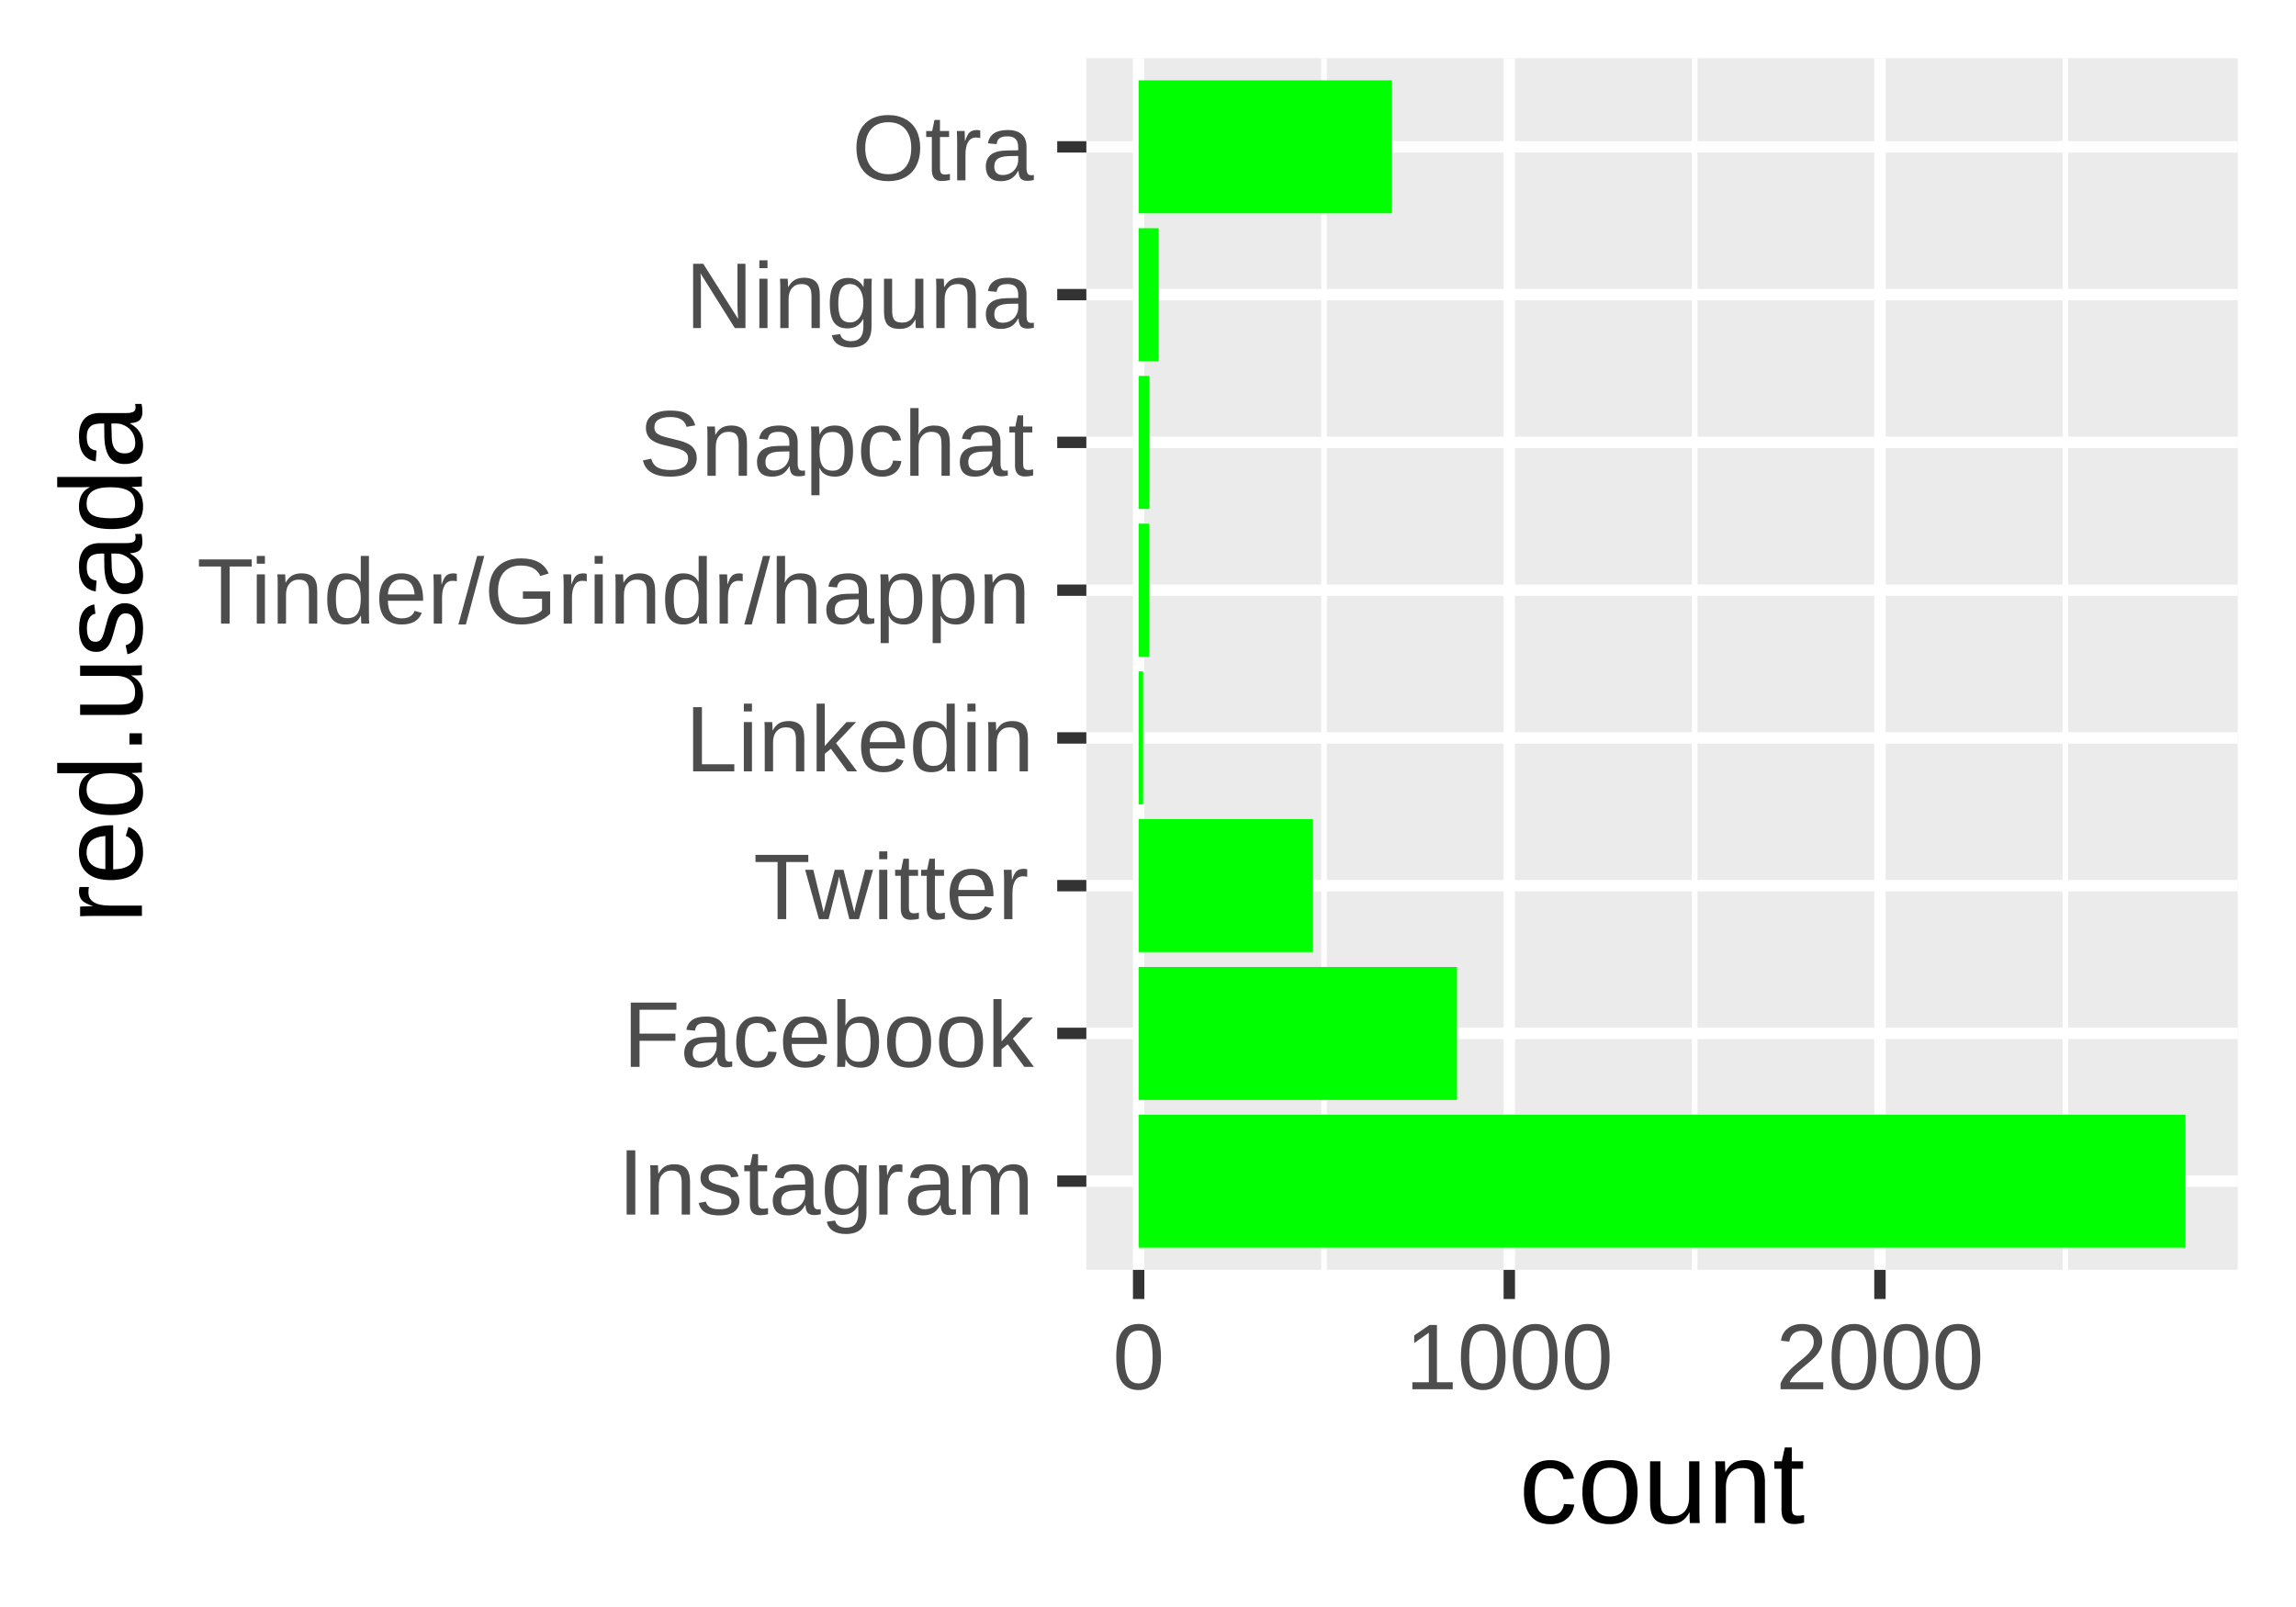
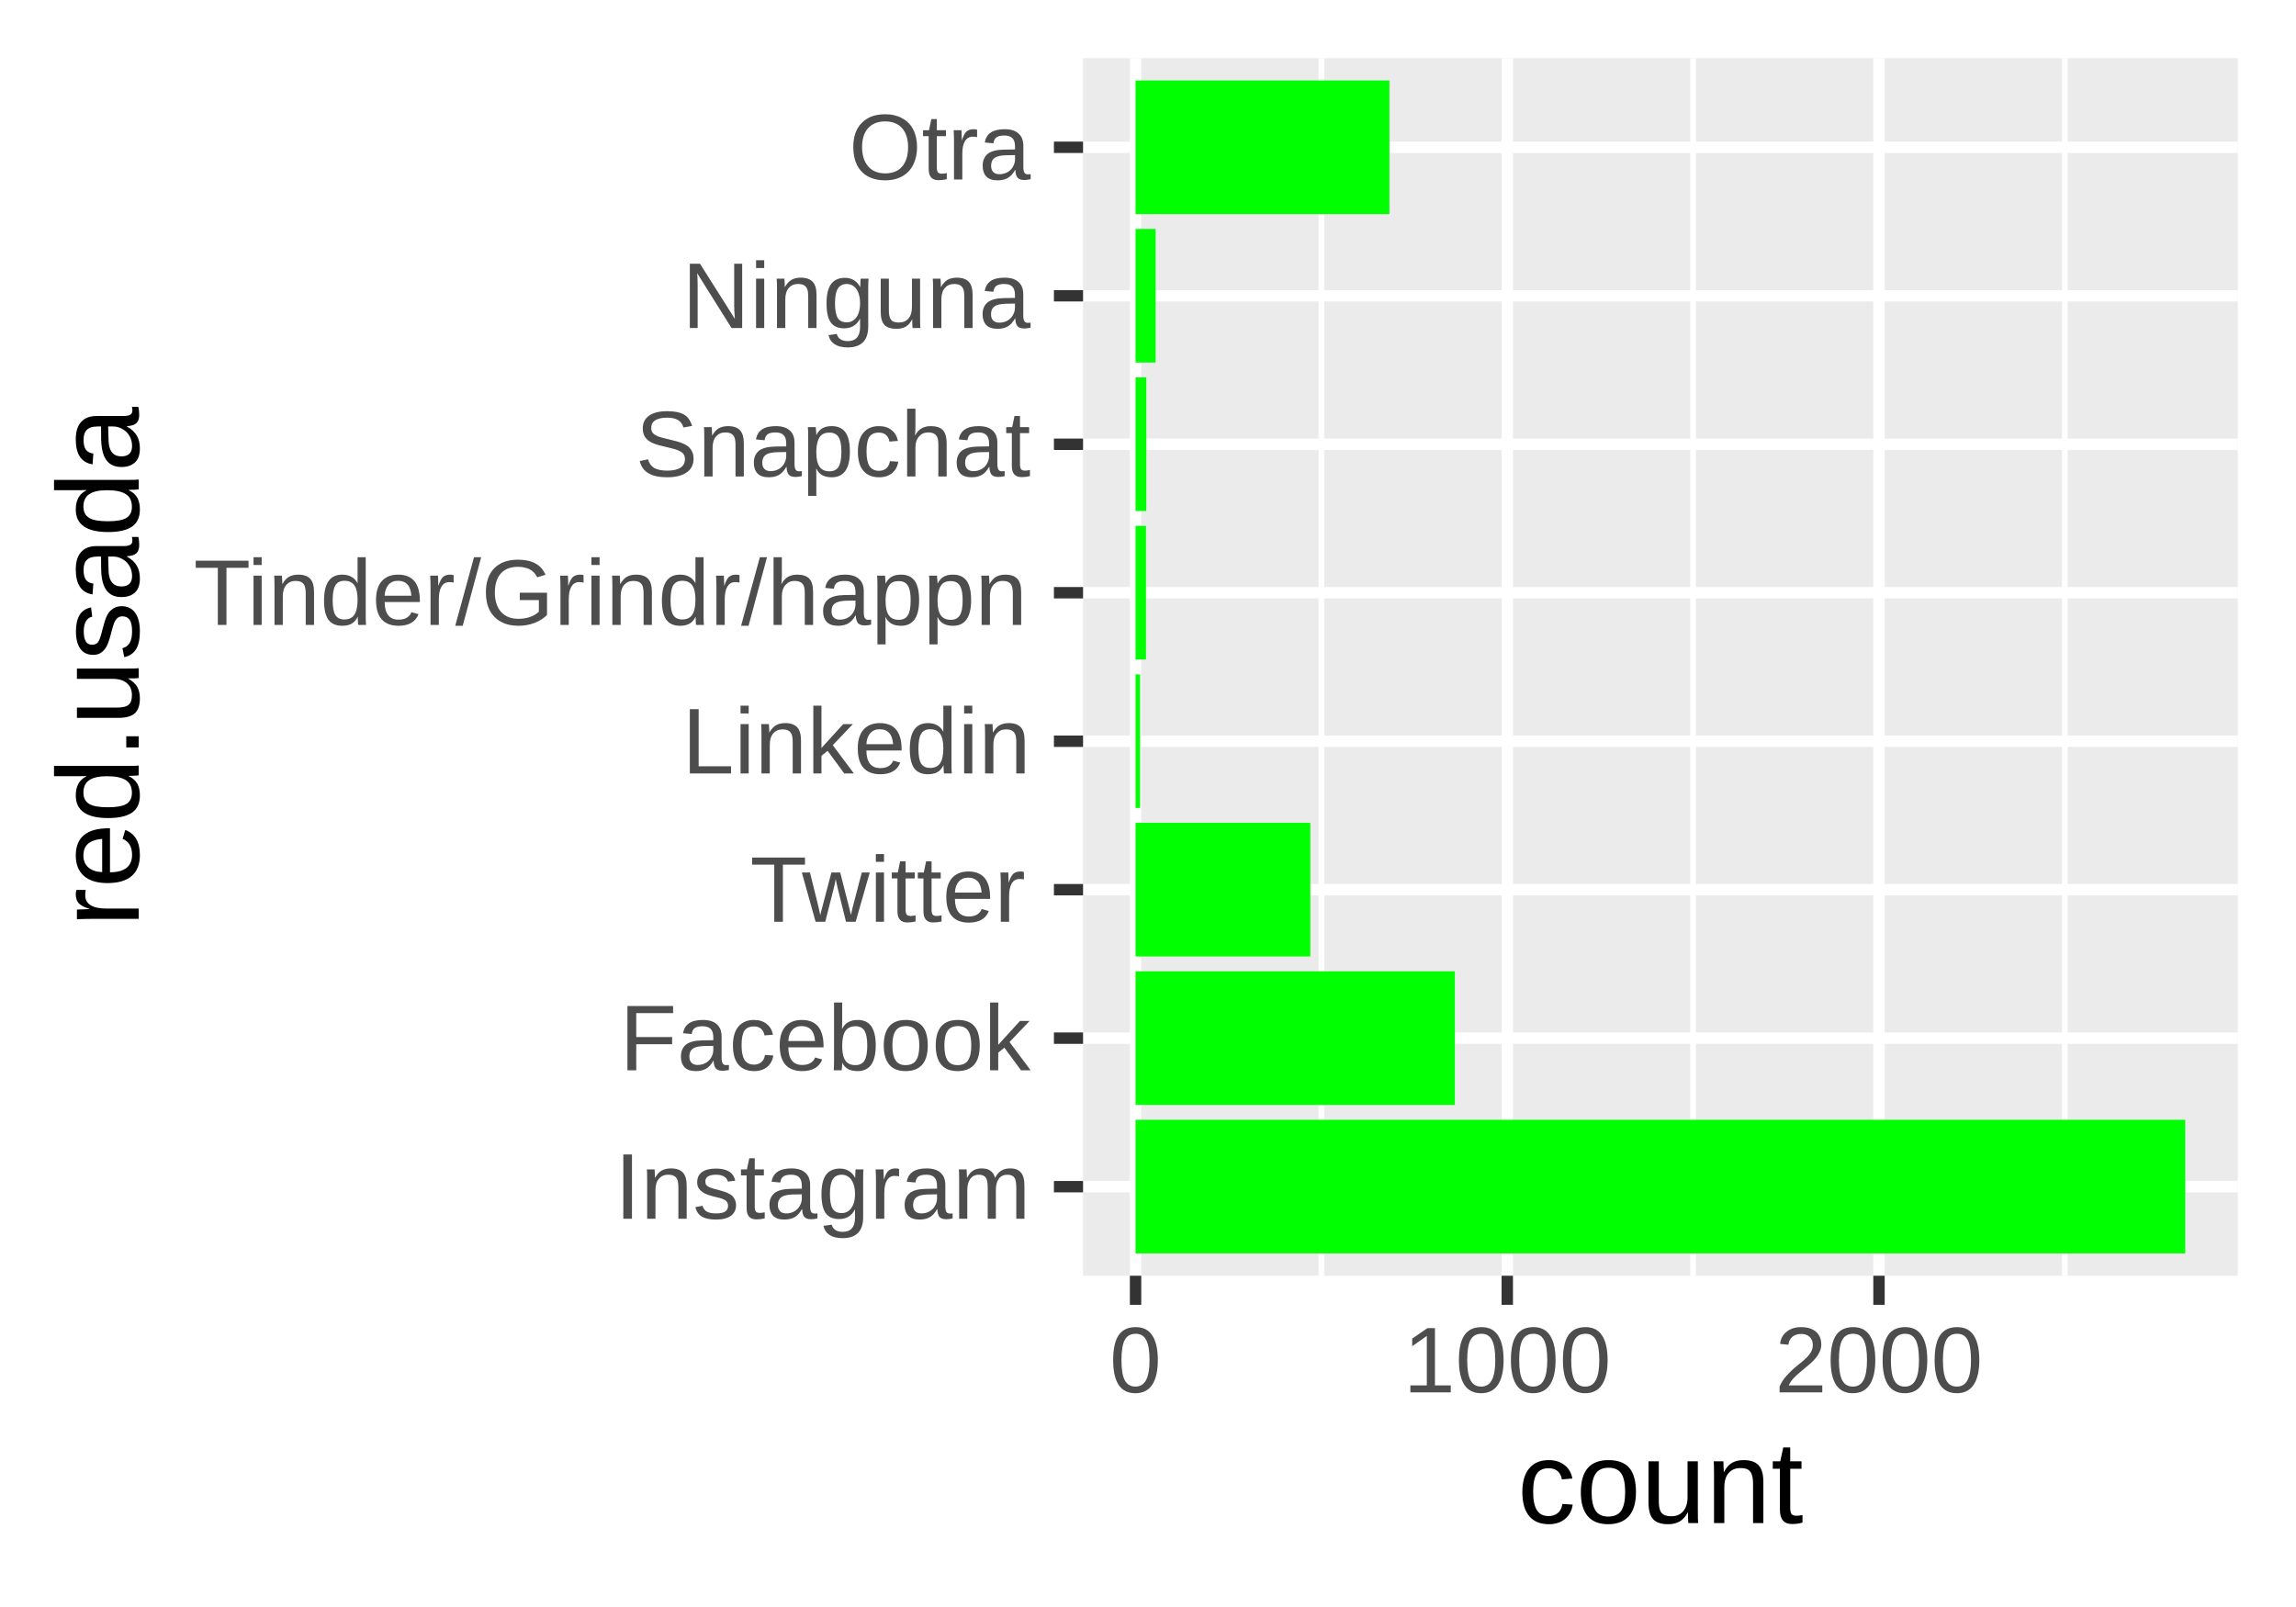
<svg xmlns="http://www.w3.org/2000/svg" viewBox="0 0 216.00 151.20">
  <defs>
    <style type="text/css">
    line, polyline, polygon, path, rect, circle {
      fill: none;
      stroke: #000000;
      stroke-linecap: round;
      stroke-linejoin: round;
      stroke-miterlimit: 10.00;
    }
  </style>
  </defs>
  <rect width="100%" height="100%" style="stroke: none; fill: #FFFFFF;" />
  <rect x="0.00" y="0.00" width="216.00" height="151.20" style="stroke-width: 1.07; stroke: #FFFFFF; fill: #FFFFFF;" />
  <defs>
-     <clipPath id="cpMTAyLjIwfDIxMC41MnwxMTkuNDh8NS40OA==">
-       <rect x="102.20" y="5.48" width="108.32" height="114.00" />
+     <clipPath id="cpMTAxLjg5fDIxMC41MnwxMjAuMDN8NS40OA==">
+       <rect x="101.89" y="5.48" width="108.63" height="114.55" />
    </clipPath>
  </defs>
-   <rect x="102.20" y="5.48" width="108.32" height="114.00" style="stroke-width: 1.07; stroke: none; fill: #EBEBEB;" clip-path="url(#cpMTAyLjIwfDIxMC41MnwxMTkuNDh8NS40OA==)" />
-   <polyline points="124.56,119.48 124.56,5.48 " style="stroke-width: 0.53; stroke: #FFFFFF; stroke-linecap: butt;" clip-path="url(#cpMTAyLjIwfDIxMC41MnwxMTkuNDh8NS40OA==)" />
-   <polyline points="159.43,119.48 159.43,5.48 " style="stroke-width: 0.53; stroke: #FFFFFF; stroke-linecap: butt;" clip-path="url(#cpMTAyLjIwfDIxMC41MnwxMTkuNDh8NS40OA==)" />
-   <polyline points="194.30,119.48 194.30,5.48 " style="stroke-width: 0.53; stroke: #FFFFFF; stroke-linecap: butt;" clip-path="url(#cpMTAyLjIwfDIxMC41MnwxMTkuNDh8NS40OA==)" />
-   <polyline points="102.20,111.13 210.52,111.13 " style="stroke-width: 1.07; stroke: #FFFFFF; stroke-linecap: butt;" clip-path="url(#cpMTAyLjIwfDIxMC41MnwxMTkuNDh8NS40OA==)" />
-   <polyline points="102.20,97.23 210.52,97.23 " style="stroke-width: 1.07; stroke: #FFFFFF; stroke-linecap: butt;" clip-path="url(#cpMTAyLjIwfDIxMC41MnwxMTkuNDh8NS40OA==)" />
-   <polyline points="102.20,83.33 210.52,83.33 " style="stroke-width: 1.07; stroke: #FFFFFF; stroke-linecap: butt;" clip-path="url(#cpMTAyLjIwfDIxMC41MnwxMTkuNDh8NS40OA==)" />
-   <polyline points="102.20,69.43 210.52,69.43 " style="stroke-width: 1.07; stroke: #FFFFFF; stroke-linecap: butt;" clip-path="url(#cpMTAyLjIwfDIxMC41MnwxMTkuNDh8NS40OA==)" />
-   <polyline points="102.20,55.53 210.52,55.53 " style="stroke-width: 1.07; stroke: #FFFFFF; stroke-linecap: butt;" clip-path="url(#cpMTAyLjIwfDIxMC41MnwxMTkuNDh8NS40OA==)" />
-   <polyline points="102.20,41.62 210.52,41.62 " style="stroke-width: 1.07; stroke: #FFFFFF; stroke-linecap: butt;" clip-path="url(#cpMTAyLjIwfDIxMC41MnwxMTkuNDh8NS40OA==)" />
-   <polyline points="102.20,27.72 210.52,27.72 " style="stroke-width: 1.07; stroke: #FFFFFF; stroke-linecap: butt;" clip-path="url(#cpMTAyLjIwfDIxMC41MnwxMTkuNDh8NS40OA==)" />
-   <polyline points="102.20,13.82 210.52,13.82 " style="stroke-width: 1.07; stroke: #FFFFFF; stroke-linecap: butt;" clip-path="url(#cpMTAyLjIwfDIxMC41MnwxMTkuNDh8NS40OA==)" />
-   <polyline points="107.12,119.48 107.12,5.48 " style="stroke-width: 1.07; stroke: #FFFFFF; stroke-linecap: butt;" clip-path="url(#cpMTAyLjIwfDIxMC41MnwxMTkuNDh8NS40OA==)" />
-   <polyline points="141.99,119.48 141.99,5.48 " style="stroke-width: 1.07; stroke: #FFFFFF; stroke-linecap: butt;" clip-path="url(#cpMTAyLjIwfDIxMC41MnwxMTkuNDh8NS40OA==)" />
-   <polyline points="176.86,119.48 176.86,5.48 " style="stroke-width: 1.07; stroke: #FFFFFF; stroke-linecap: butt;" clip-path="url(#cpMTAyLjIwfDIxMC41MnwxMTkuNDh8NS40OA==)" />
-   <rect x="107.12" y="104.88" width="98.48" height="12.51" style="stroke-width: 1.07; stroke: none; stroke-linecap: square; stroke-linejoin: miter; fill: #00FF00;" clip-path="url(#cpMTAyLjIwfDIxMC41MnwxMTkuNDh8NS40OA==)" />
-   <rect x="107.12" y="90.98" width="29.95" height="12.51" style="stroke-width: 1.07; stroke: none; stroke-linecap: square; stroke-linejoin: miter; fill: #00FF00;" clip-path="url(#cpMTAyLjIwfDIxMC41MnwxMTkuNDh8NS40OA==)" />
-   <rect x="107.12" y="77.07" width="16.39" height="12.51" style="stroke-width: 1.07; stroke: none; stroke-linecap: square; stroke-linejoin: miter; fill: #00FF00;" clip-path="url(#cpMTAyLjIwfDIxMC41MnwxMTkuNDh8NS40OA==)" />
-   <rect x="107.12" y="63.17" width="0.42" height="12.51" style="stroke-width: 1.07; stroke: none; stroke-linecap: square; stroke-linejoin: miter; fill: #00FF00;" clip-path="url(#cpMTAyLjIwfDIxMC41MnwxMTkuNDh8NS40OA==)" />
-   <rect x="107.12" y="49.27" width="0.98" height="12.51" style="stroke-width: 1.07; stroke: none; stroke-linecap: square; stroke-linejoin: miter; fill: #00FF00;" clip-path="url(#cpMTAyLjIwfDIxMC41MnwxMTkuNDh8NS40OA==)" />
-   <rect x="107.12" y="35.37" width="1.01" height="12.51" style="stroke-width: 1.07; stroke: none; stroke-linecap: square; stroke-linejoin: miter; fill: #00FF00;" clip-path="url(#cpMTAyLjIwfDIxMC41MnwxMTkuNDh8NS40OA==)" />
-   <rect x="107.12" y="21.47" width="1.88" height="12.51" style="stroke-width: 1.07; stroke: none; stroke-linecap: square; stroke-linejoin: miter; fill: #00FF00;" clip-path="url(#cpMTAyLjIwfDIxMC41MnwxMTkuNDh8NS40OA==)" />
-   <rect x="107.12" y="7.56" width="23.82" height="12.51" style="stroke-width: 1.07; stroke: none; stroke-linecap: square; stroke-linejoin: miter; fill: #00FF00;" clip-path="url(#cpMTAyLjIwfDIxMC41MnwxMTkuNDh8NS40OA==)" />
+   <rect x="101.89" y="5.48" width="108.63" height="114.55" style="stroke-width: 1.07; stroke: none; fill: #EBEBEB;" clip-path="url(#cpMTAxLjg5fDIxMC41MnwxMjAuMDN8NS40OA==)" />
+   <polyline points="124.31,120.03 124.31,5.48 " style="stroke-width: 0.53; stroke: #FFFFFF; stroke-linecap: butt;" clip-path="url(#cpMTAxLjg5fDIxMC41MnwxMjAuMDN8NS40OA==)" />
+   <polyline points="159.28,120.03 159.28,5.48 " style="stroke-width: 0.53; stroke: #FFFFFF; stroke-linecap: butt;" clip-path="url(#cpMTAxLjg5fDIxMC41MnwxMjAuMDN8NS40OA==)" />
+   <polyline points="194.25,120.03 194.25,5.48 " style="stroke-width: 0.53; stroke: #FFFFFF; stroke-linecap: butt;" clip-path="url(#cpMTAxLjg5fDIxMC41MnwxMjAuMDN8NS40OA==)" />
+   <polyline points="101.89,111.65 210.52,111.65 " style="stroke-width: 1.07; stroke: #FFFFFF; stroke-linecap: butt;" clip-path="url(#cpMTAxLjg5fDIxMC41MnwxMjAuMDN8NS40OA==)" />
+   <polyline points="101.89,97.68 210.52,97.68 " style="stroke-width: 1.07; stroke: #FFFFFF; stroke-linecap: butt;" clip-path="url(#cpMTAxLjg5fDIxMC41MnwxMjAuMDN8NS40OA==)" />
+   <polyline points="101.89,83.71 210.52,83.71 " style="stroke-width: 1.07; stroke: #FFFFFF; stroke-linecap: butt;" clip-path="url(#cpMTAxLjg5fDIxMC41MnwxMjAuMDN8NS40OA==)" />
+   <polyline points="101.89,69.74 210.52,69.74 " style="stroke-width: 1.07; stroke: #FFFFFF; stroke-linecap: butt;" clip-path="url(#cpMTAxLjg5fDIxMC41MnwxMjAuMDN8NS40OA==)" />
+   <polyline points="101.89,55.77 210.52,55.77 " style="stroke-width: 1.07; stroke: #FFFFFF; stroke-linecap: butt;" clip-path="url(#cpMTAxLjg5fDIxMC41MnwxMjAuMDN8NS40OA==)" />
+   <polyline points="101.89,41.80 210.52,41.80 " style="stroke-width: 1.07; stroke: #FFFFFF; stroke-linecap: butt;" clip-path="url(#cpMTAxLjg5fDIxMC41MnwxMjAuMDN8NS40OA==)" />
+   <polyline points="101.89,27.83 210.52,27.83 " style="stroke-width: 1.07; stroke: #FFFFFF; stroke-linecap: butt;" clip-path="url(#cpMTAxLjg5fDIxMC41MnwxMjAuMDN8NS40OA==)" />
+   <polyline points="101.89,13.86 210.52,13.86 " style="stroke-width: 1.07; stroke: #FFFFFF; stroke-linecap: butt;" clip-path="url(#cpMTAxLjg5fDIxMC41MnwxMjAuMDN8NS40OA==)" />
+   <polyline points="106.83,120.03 106.83,5.48 " style="stroke-width: 1.07; stroke: #FFFFFF; stroke-linecap: butt;" clip-path="url(#cpMTAxLjg5fDIxMC41MnwxMjAuMDN8NS40OA==)" />
+   <polyline points="141.80,120.03 141.80,5.48 " style="stroke-width: 1.07; stroke: #FFFFFF; stroke-linecap: butt;" clip-path="url(#cpMTAxLjg5fDIxMC41MnwxMjAuMDN8NS40OA==)" />
+   <polyline points="176.77,120.03 176.77,5.48 " style="stroke-width: 1.07; stroke: #FFFFFF; stroke-linecap: butt;" clip-path="url(#cpMTAxLjg5fDIxMC41MnwxMjAuMDN8NS40OA==)" />
+   <rect x="106.83" y="105.36" width="98.75" height="12.57" style="stroke-width: 1.07; stroke: none; stroke-linecap: square; stroke-linejoin: miter; fill: #00FF00;" clip-path="url(#cpMTAxLjg5fDIxMC41MnwxMjAuMDN8NS40OA==)" />
+   <rect x="106.83" y="91.39" width="30.04" height="12.57" style="stroke-width: 1.07; stroke: none; stroke-linecap: square; stroke-linejoin: miter; fill: #00FF00;" clip-path="url(#cpMTAxLjg5fDIxMC41MnwxMjAuMDN8NS40OA==)" />
+   <rect x="106.83" y="77.42" width="16.44" height="12.57" style="stroke-width: 1.07; stroke: none; stroke-linecap: square; stroke-linejoin: miter; fill: #00FF00;" clip-path="url(#cpMTAxLjg5fDIxMC41MnwxMjAuMDN8NS40OA==)" />
+   <rect x="106.83" y="63.45" width="0.42" height="12.57" style="stroke-width: 1.07; stroke: none; stroke-linecap: square; stroke-linejoin: miter; fill: #00FF00;" clip-path="url(#cpMTAxLjg5fDIxMC41MnwxMjAuMDN8NS40OA==)" />
+   <rect x="106.83" y="49.48" width="0.98" height="12.57" style="stroke-width: 1.07; stroke: none; stroke-linecap: square; stroke-linejoin: miter; fill: #00FF00;" clip-path="url(#cpMTAxLjg5fDIxMC41MnwxMjAuMDN8NS40OA==)" />
+   <rect x="106.83" y="35.51" width="1.01" height="12.57" style="stroke-width: 1.07; stroke: none; stroke-linecap: square; stroke-linejoin: miter; fill: #00FF00;" clip-path="url(#cpMTAxLjg5fDIxMC41MnwxMjAuMDN8NS40OA==)" />
+   <rect x="106.83" y="21.54" width="1.89" height="12.57" style="stroke-width: 1.07; stroke: none; stroke-linecap: square; stroke-linejoin: miter; fill: #00FF00;" clip-path="url(#cpMTAxLjg5fDIxMC41MnwxMjAuMDN8NS40OA==)" />
+   <rect x="106.83" y="7.57" width="23.88" height="12.57" style="stroke-width: 1.07; stroke: none; stroke-linecap: square; stroke-linejoin: miter; fill: #00FF00;" clip-path="url(#cpMTAxLjg5fDIxMC41MnwxMjAuMDN8NS40OA==)" />
  <defs>
    <clipPath id="cpMC4wMHwyMTYuMDB8MTUxLjIwfDAuMDA=">
      <rect x="0.00" y="0.00" width="216.00" height="151.20" />
    </clipPath>
  </defs>
  <g clip-path="url(#cpMC4wMHwyMTYuMDB8MTUxLjIwfDAuMDA=)">
-     <text x="58.14" y="114.28" style="font-size: 8.80px; fill: #4D4D4D; font-family: Arial;" textLength="39.13px" lengthAdjust="spacingAndGlyphs">Instagram</text>
+     <text x="57.83" y="114.67" style="font-size: 8.80px; fill: #4D4D4D; font-family: Arimo;" textLength="39.13px" lengthAdjust="spacingAndGlyphs">Instagram</text>
  </g>
  <g clip-path="url(#cpMC4wMHwyMTYuMDB8MTUxLjIwfDAuMDA=)">
-     <text x="58.62" y="100.38" style="font-size: 8.80px; fill: #4D4D4D; font-family: Arial;" textLength="38.65px" lengthAdjust="spacingAndGlyphs">Facebook</text>
+     <text x="58.31" y="100.70" style="font-size: 8.80px; fill: #4D4D4D; font-family: Arimo;" textLength="38.65px" lengthAdjust="spacingAndGlyphs">Facebook</text>
  </g>
  <g clip-path="url(#cpMC4wMHwyMTYuMDB8MTUxLjIwfDAuMDA=)">
-     <text x="70.87" y="86.48" style="font-size: 8.80px; fill: #4D4D4D; font-family: Arial;" textLength="26.40px" lengthAdjust="spacingAndGlyphs">Twitter</text>
+     <text x="70.56" y="86.73" style="font-size: 8.80px; fill: #4D4D4D; font-family: Arimo;" textLength="26.40px" lengthAdjust="spacingAndGlyphs">Twitter</text>
  </g>
  <g clip-path="url(#cpMC4wMHwyMTYuMDB8MTUxLjIwfDAuMDA=)">
-     <text x="64.49" y="72.58" style="font-size: 8.80px; fill: #4D4D4D; font-family: Arial;" textLength="32.78px" lengthAdjust="spacingAndGlyphs">Linkedin</text>
+     <text x="64.18" y="72.77" style="font-size: 8.80px; fill: #4D4D4D; font-family: Arimo;" textLength="32.78px" lengthAdjust="spacingAndGlyphs">Linkedin</text>
  </g>
  <g clip-path="url(#cpMC4wMHwyMTYuMDB8MTUxLjIwfDAuMDA=)">
-     <text x="18.51" y="58.68" style="font-size: 8.80px; fill: #4D4D4D; font-family: Arial;" textLength="78.75px" lengthAdjust="spacingAndGlyphs">Tinder/Grindr/happn</text>
+     <text x="18.21" y="58.80" style="font-size: 8.80px; fill: #4D4D4D; font-family: Arimo;" textLength="78.75px" lengthAdjust="spacingAndGlyphs">Tinder/Grindr/happn</text>
  </g>
  <g clip-path="url(#cpMC4wMHwyMTYuMDB8MTUxLjIwfDAuMDA=)">
-     <text x="60.08" y="44.77" style="font-size: 8.80px; fill: #4D4D4D; font-family: Arial;" textLength="37.19px" lengthAdjust="spacingAndGlyphs">Snapchat</text>
+     <text x="59.78" y="44.83" style="font-size: 8.80px; fill: #4D4D4D; font-family: Arimo;" textLength="37.19px" lengthAdjust="spacingAndGlyphs">Snapchat</text>
  </g>
  <g clip-path="url(#cpMC4wMHwyMTYuMDB8MTUxLjIwfDAuMDA=)">
-     <text x="64.49" y="30.87" style="font-size: 8.80px; fill: #4D4D4D; font-family: Arial;" textLength="32.78px" lengthAdjust="spacingAndGlyphs">Ninguna</text>
+     <text x="64.18" y="30.86" style="font-size: 8.80px; fill: #4D4D4D; font-family: Arimo;" textLength="32.78px" lengthAdjust="spacingAndGlyphs">Ninguna</text>
  </g>
  <g clip-path="url(#cpMC4wMHwyMTYuMDB8MTUxLjIwfDAuMDA=)">
-     <text x="80.15" y="16.97" style="font-size: 8.80px; fill: #4D4D4D; font-family: Arial;" textLength="17.11px" lengthAdjust="spacingAndGlyphs">Otra</text>
+     <text x="79.85" y="16.89" style="font-size: 8.80px; fill: #4D4D4D; font-family: Arimo;" textLength="17.11px" lengthAdjust="spacingAndGlyphs">Otra</text>
  </g>
-   <polyline points="99.46,111.13 102.20,111.13 " style="stroke-width: 1.07; stroke: #333333; stroke-linecap: butt;" clip-path="url(#cpMC4wMHwyMTYuMDB8MTUxLjIwfDAuMDA=)" />
-   <polyline points="99.46,97.23 102.20,97.23 " style="stroke-width: 1.07; stroke: #333333; stroke-linecap: butt;" clip-path="url(#cpMC4wMHwyMTYuMDB8MTUxLjIwfDAuMDA=)" />
-   <polyline points="99.46,83.33 102.20,83.33 " style="stroke-width: 1.07; stroke: #333333; stroke-linecap: butt;" clip-path="url(#cpMC4wMHwyMTYuMDB8MTUxLjIwfDAuMDA=)" />
-   <polyline points="99.46,69.43 102.20,69.43 " style="stroke-width: 1.07; stroke: #333333; stroke-linecap: butt;" clip-path="url(#cpMC4wMHwyMTYuMDB8MTUxLjIwfDAuMDA=)" />
-   <polyline points="99.46,55.53 102.20,55.53 " style="stroke-width: 1.07; stroke: #333333; stroke-linecap: butt;" clip-path="url(#cpMC4wMHwyMTYuMDB8MTUxLjIwfDAuMDA=)" />
-   <polyline points="99.46,41.62 102.20,41.62 " style="stroke-width: 1.07; stroke: #333333; stroke-linecap: butt;" clip-path="url(#cpMC4wMHwyMTYuMDB8MTUxLjIwfDAuMDA=)" />
-   <polyline points="99.46,27.72 102.20,27.72 " style="stroke-width: 1.07; stroke: #333333; stroke-linecap: butt;" clip-path="url(#cpMC4wMHwyMTYuMDB8MTUxLjIwfDAuMDA=)" />
-   <polyline points="99.46,13.82 102.20,13.82 " style="stroke-width: 1.07; stroke: #333333; stroke-linecap: butt;" clip-path="url(#cpMC4wMHwyMTYuMDB8MTUxLjIwfDAuMDA=)" />
-   <polyline points="107.12,122.22 107.12,119.48 " style="stroke-width: 1.07; stroke: #333333; stroke-linecap: butt;" clip-path="url(#cpMC4wMHwyMTYuMDB8MTUxLjIwfDAuMDA=)" />
-   <polyline points="141.99,122.22 141.99,119.48 " style="stroke-width: 1.07; stroke: #333333; stroke-linecap: butt;" clip-path="url(#cpMC4wMHwyMTYuMDB8MTUxLjIwfDAuMDA=)" />
-   <polyline points="176.86,122.22 176.86,119.48 " style="stroke-width: 1.07; stroke: #333333; stroke-linecap: butt;" clip-path="url(#cpMC4wMHwyMTYuMDB8MTUxLjIwfDAuMDA=)" />
+   <polyline points="99.15,111.65 101.89,111.65 " style="stroke-width: 1.07; stroke: #333333; stroke-linecap: butt;" clip-path="url(#cpMC4wMHwyMTYuMDB8MTUxLjIwfDAuMDA=)" />
+   <polyline points="99.15,97.68 101.89,97.68 " style="stroke-width: 1.07; stroke: #333333; stroke-linecap: butt;" clip-path="url(#cpMC4wMHwyMTYuMDB8MTUxLjIwfDAuMDA=)" />
+   <polyline points="99.15,83.71 101.89,83.71 " style="stroke-width: 1.07; stroke: #333333; stroke-linecap: butt;" clip-path="url(#cpMC4wMHwyMTYuMDB8MTUxLjIwfDAuMDA=)" />
+   <polyline points="99.15,69.74 101.89,69.74 " style="stroke-width: 1.07; stroke: #333333; stroke-linecap: butt;" clip-path="url(#cpMC4wMHwyMTYuMDB8MTUxLjIwfDAuMDA=)" />
+   <polyline points="99.15,55.77 101.89,55.77 " style="stroke-width: 1.07; stroke: #333333; stroke-linecap: butt;" clip-path="url(#cpMC4wMHwyMTYuMDB8MTUxLjIwfDAuMDA=)" />
+   <polyline points="99.15,41.80 101.89,41.80 " style="stroke-width: 1.07; stroke: #333333; stroke-linecap: butt;" clip-path="url(#cpMC4wMHwyMTYuMDB8MTUxLjIwfDAuMDA=)" />
+   <polyline points="99.15,27.83 101.89,27.83 " style="stroke-width: 1.07; stroke: #333333; stroke-linecap: butt;" clip-path="url(#cpMC4wMHwyMTYuMDB8MTUxLjIwfDAuMDA=)" />
+   <polyline points="99.15,13.86 101.89,13.86 " style="stroke-width: 1.07; stroke: #333333; stroke-linecap: butt;" clip-path="url(#cpMC4wMHwyMTYuMDB8MTUxLjIwfDAuMDA=)" />
+   <polyline points="106.83,122.77 106.83,120.03 " style="stroke-width: 1.07; stroke: #333333; stroke-linecap: butt;" clip-path="url(#cpMC4wMHwyMTYuMDB8MTUxLjIwfDAuMDA=)" />
+   <polyline points="141.80,122.77 141.80,120.03 " style="stroke-width: 1.07; stroke: #333333; stroke-linecap: butt;" clip-path="url(#cpMC4wMHwyMTYuMDB8MTUxLjIwfDAuMDA=)" />
+   <polyline points="176.77,122.77 176.77,120.03 " style="stroke-width: 1.07; stroke: #333333; stroke-linecap: butt;" clip-path="url(#cpMC4wMHwyMTYuMDB8MTUxLjIwfDAuMDA=)" />
  <g clip-path="url(#cpMC4wMHwyMTYuMDB8MTUxLjIwfDAuMDA=)">
-     <text x="104.67" y="130.71" style="font-size: 8.80px; fill: #4D4D4D; font-family: Arial;" textLength="4.89px" lengthAdjust="spacingAndGlyphs">0</text>
+     <text x="104.38" y="131.01" style="font-size: 8.80px; fill: #4D4D4D; font-family: Arimo;" textLength="4.89px" lengthAdjust="spacingAndGlyphs">0</text>
  </g>
  <g clip-path="url(#cpMC4wMHwyMTYuMDB8MTUxLjIwfDAuMDA=)">
-     <text x="132.20" y="130.71" style="font-size: 8.80px; fill: #4D4D4D; font-family: Arial;" textLength="19.58px" lengthAdjust="spacingAndGlyphs">1000</text>
+     <text x="132.01" y="131.01" style="font-size: 8.80px; fill: #4D4D4D; font-family: Arimo;" textLength="19.58px" lengthAdjust="spacingAndGlyphs">1000</text>
  </g>
  <g clip-path="url(#cpMC4wMHwyMTYuMDB8MTUxLjIwfDAuMDA=)">
-     <text x="167.07" y="130.71" style="font-size: 8.80px; fill: #4D4D4D; font-family: Arial;" textLength="19.58px" lengthAdjust="spacingAndGlyphs">2000</text>
+     <text x="166.98" y="131.01" style="font-size: 8.80px; fill: #4D4D4D; font-family: Arimo;" textLength="19.58px" lengthAdjust="spacingAndGlyphs">2000</text>
  </g>
  <g clip-path="url(#cpMC4wMHwyMTYuMDB8MTUxLjIwfDAuMDA=)">
-     <text x="142.90" y="143.30" style="font-size: 11.00px; font-family: Arial;" textLength="26.91px" lengthAdjust="spacingAndGlyphs">count</text>
+     <text x="142.75" y="143.30" style="font-size: 11.00px; font-family: Arimo;" textLength="26.91px" lengthAdjust="spacingAndGlyphs">count</text>
  </g>
  <g clip-path="url(#cpMC4wMHwyMTYuMDB8MTUxLjIwfDAuMDA=)">
-     <text transform="translate(13.35,86.94) rotate(-90)" style="font-size: 11.00px; font-family: Arial;" textLength="48.93px" lengthAdjust="spacingAndGlyphs">red.usada</text>
+     <text transform="translate(13.05,87.22) rotate(-90)" style="font-size: 11.00px; font-family: Arimo;" textLength="48.93px" lengthAdjust="spacingAndGlyphs">red.usada</text>
  </g>
</svg>
